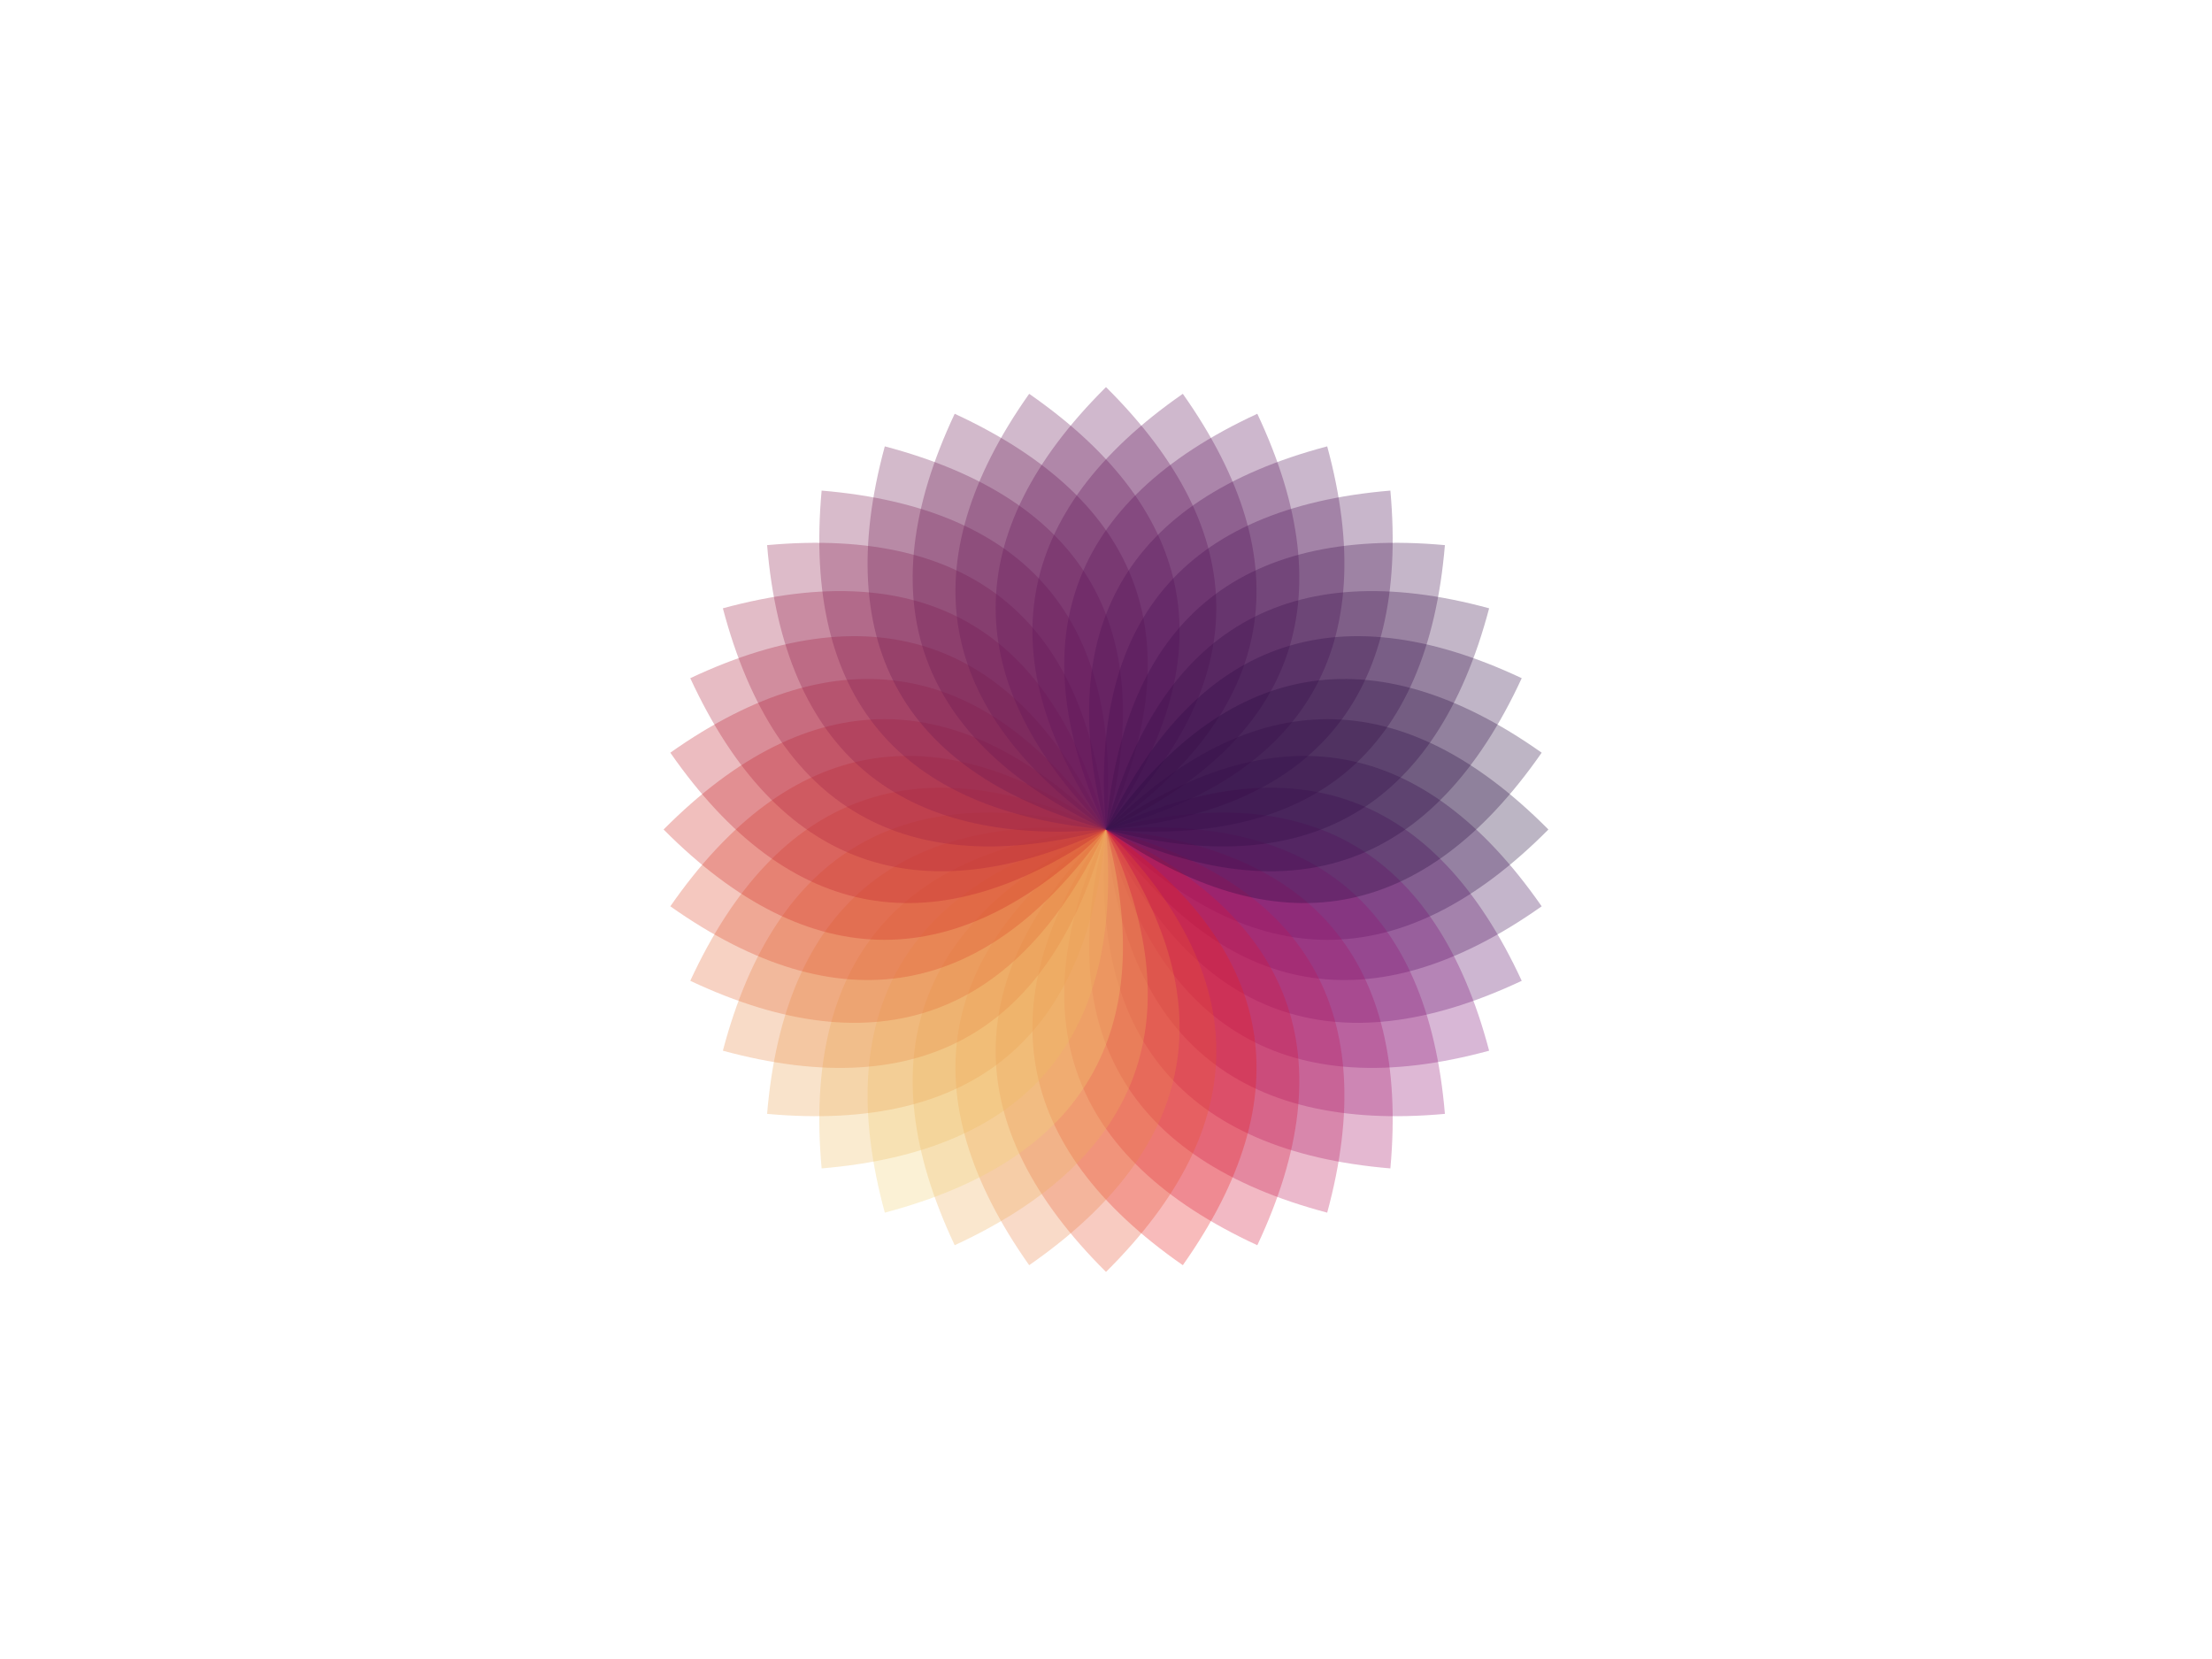
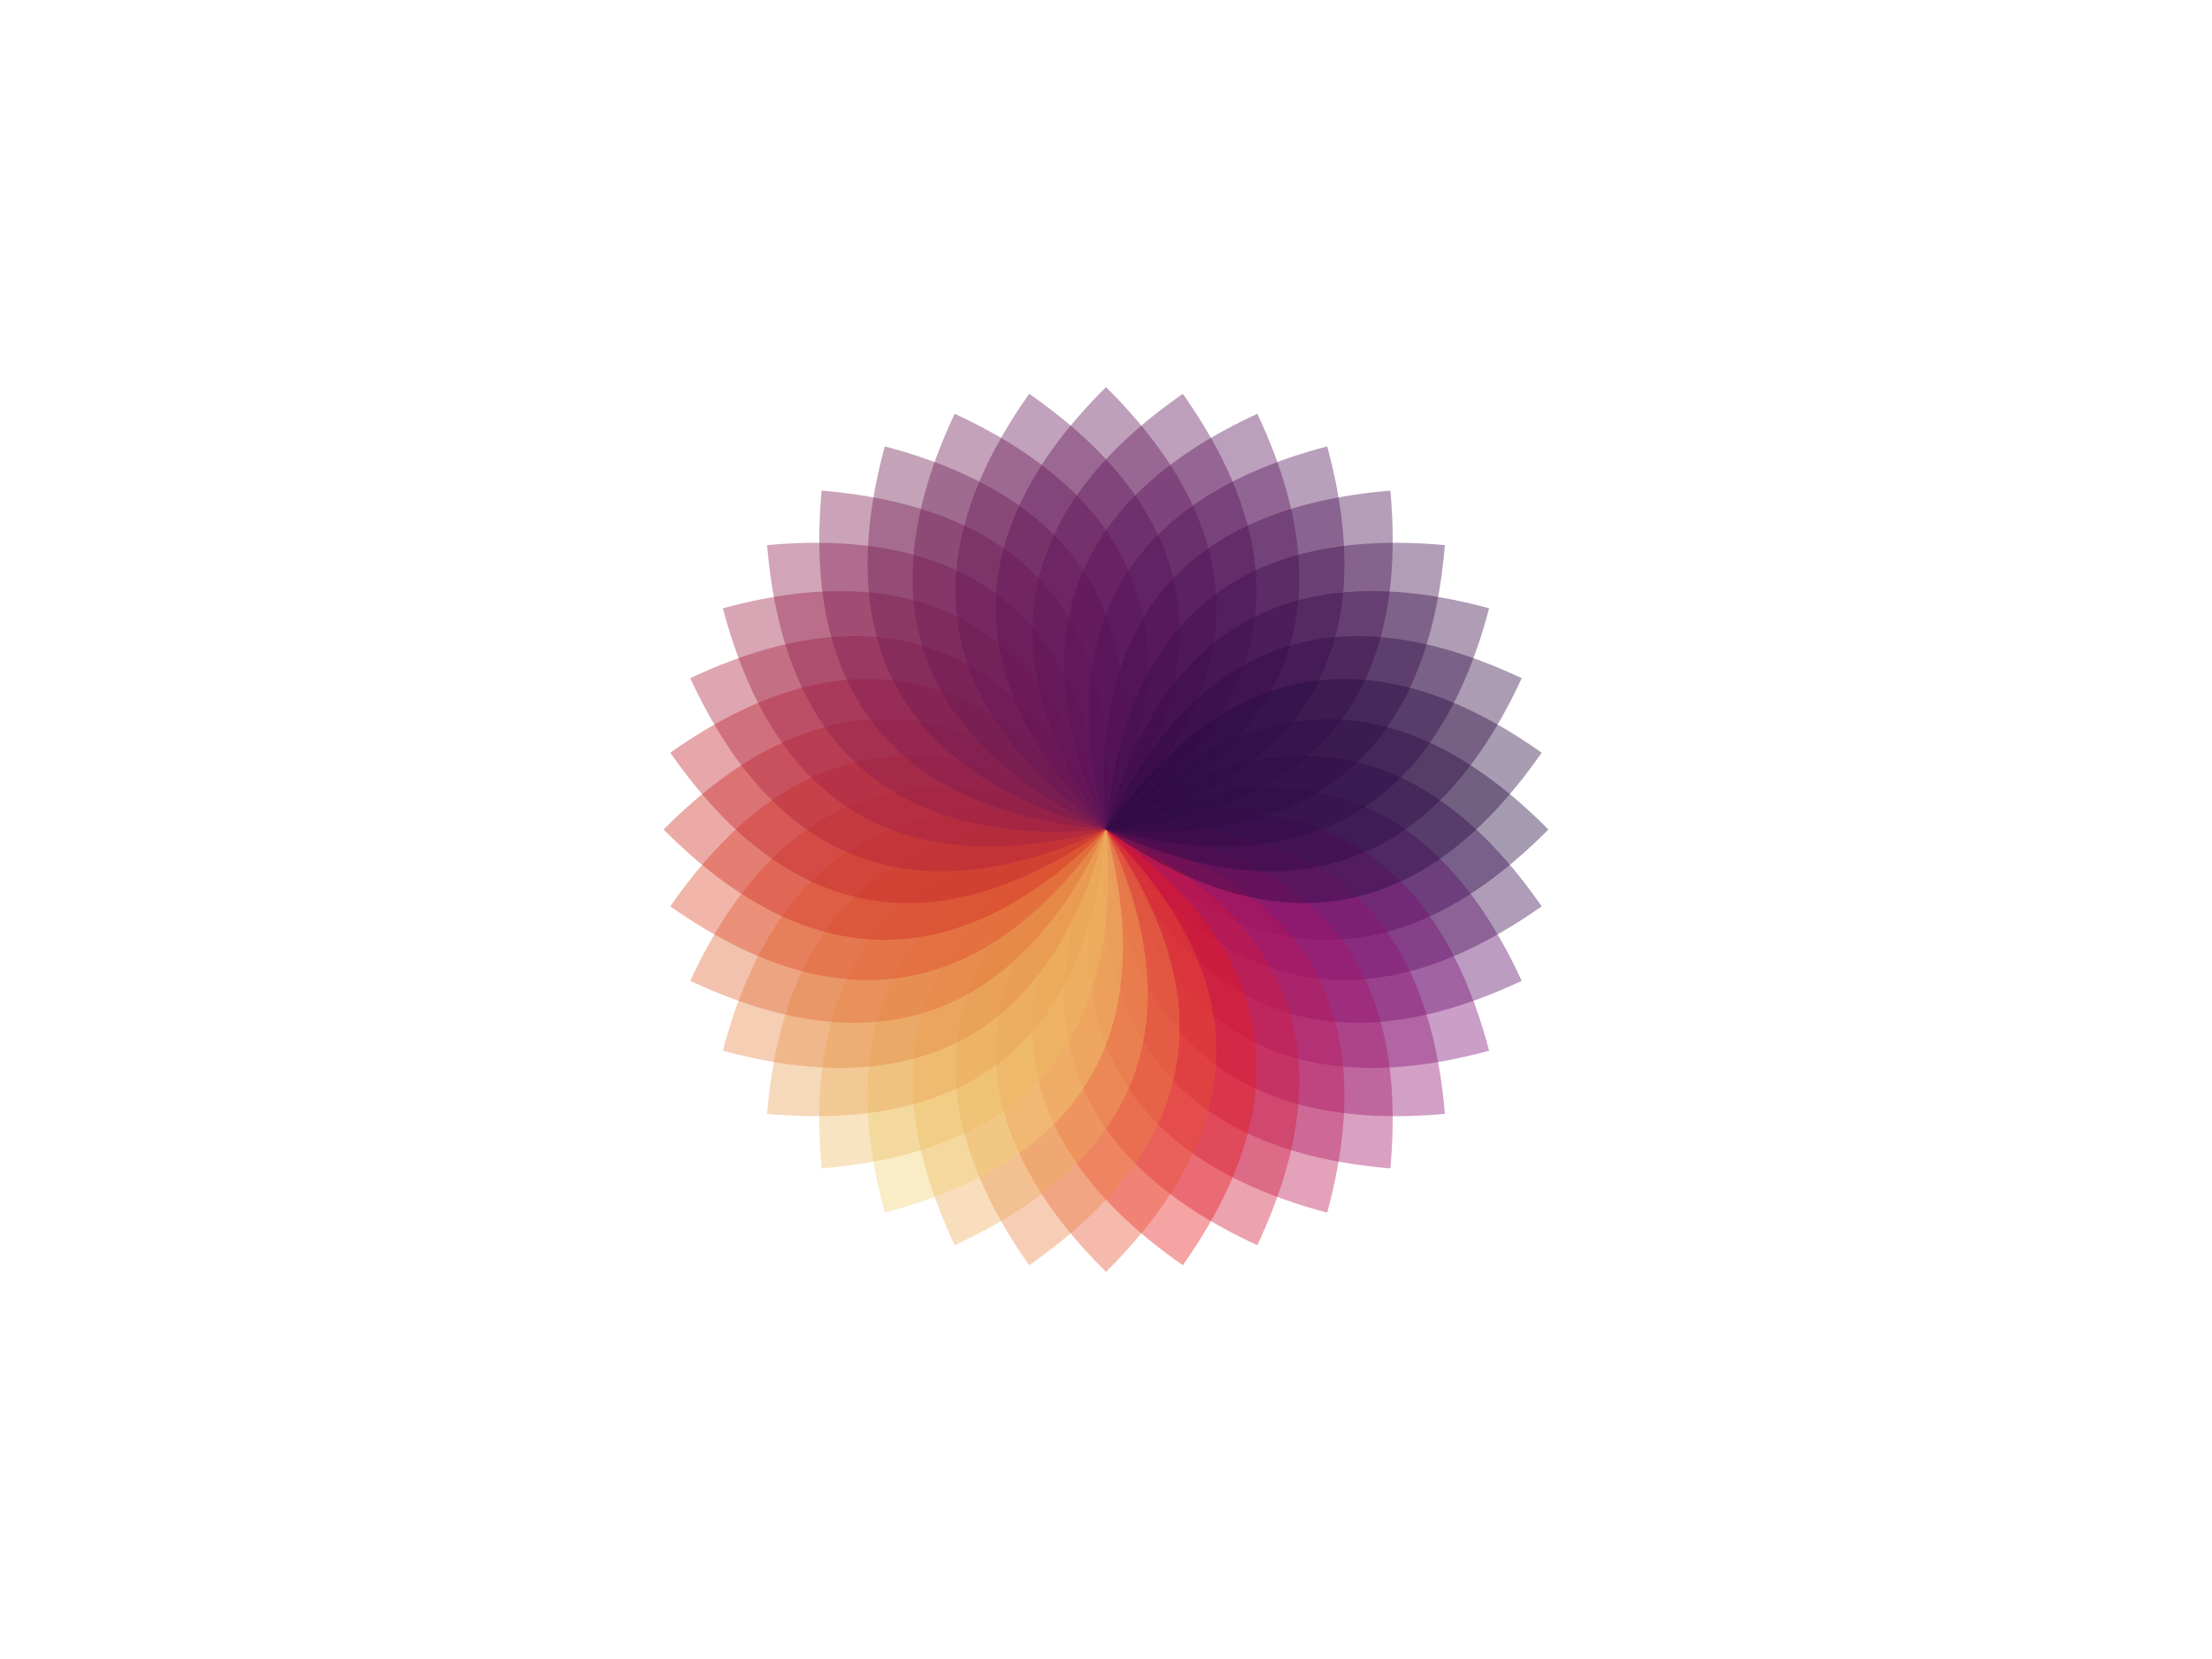
<svg xmlns="http://www.w3.org/2000/svg" viewBox="0 0 2000 1500">
  <rect fill="rgba(0,0,0,0)" width="2000" height="2000" />
  <defs>
    <g id="a">
-       <path fill-opacity="0.3" d="M0 0c133-133 268-133 400 0C268 133 133 133 0 0z" transform="">
+       <path fill-opacity="0.4" d="M0 0c133-133 268-133 400 0C268 133 133 133 0 0z" transform="">
        <animateTransform attributeType="xml" attributeName="transform" type="translate" dur="10s" values="0, 10; 100, 0; 0, 10" repeatCount="indefinite" />
      </path>
    </g>
  </defs>
  <g transform="" style="transform-origin:center">
    <g transform="">
      <g transform="translate(1000 750)">
        <use href="#a" fill="#20073A" />
        <use href="#a" fill="#390950" transform="rotate(10)" />
        <use href="#a" fill="#590c65" transform="rotate(20)" />
        <use href="#a" fill="#7b0e75" transform="rotate(30)" />
        <use href="#a" fill="#901171" transform="rotate(40)" />
        <use href="#a" fill="#a61366" transform="rotate(50)" />
        <use href="#a" fill="#bc1554" transform="rotate(60)" />
        <use href="#a" fill="#d2173a" transform="rotate(70)" />
        <use href="#a" fill="#e61b1b" transform="rotate(80)" />
        <use href="#a" fill="#e85331" transform="rotate(90)" />
        <use href="#a" fill="#eb8446" transform="rotate(100)" />
        <use href="#a" fill="#eeae5b" transform="rotate(110)" />
        <use href="#a" fill="#F0D171" transform="rotate(120)" />
        <use href="#a" fill="#edbb62" transform="rotate(130)" />
        <use href="#a" fill="#eaa153" transform="rotate(140)" />
        <use href="#a" fill="#e68544" transform="rotate(150)" />
        <use href="#a" fill="#e26736" transform="rotate(160)" />
        <use href="#a" fill="#de4628" transform="rotate(170)" />
        <use href="#a" fill="#d12b22" transform="rotate(180)" />
        <use href="#a" fill="#c0212c" transform="rotate(190)" />
        <use href="#a" fill="#af203b" transform="rotate(200)" />
        <use href="#a" fill="#9e1f45" transform="rotate(210)" />
        <use href="#a" fill="#8d1d4c" transform="rotate(220)" />
        <use href="#a" fill="#7d1b50" transform="rotate(230)" />
        <use href="#a" fill="#6D1950" transform="rotate(240)" />
        <use href="#a" fill="#691753" transform="rotate(250)" />
        <use href="#a" fill="#651555" transform="rotate(260)" />
        <use href="#a" fill="#611357" transform="rotate(270)" />
        <use href="#a" fill="#5d1259" transform="rotate(280)" />
        <use href="#a" fill="#581059" transform="rotate(290)" />
        <use href="#a" fill="#4f0f55" transform="rotate(300)" />
        <use href="#a" fill="#460d51" transform="rotate(310)" />
        <use href="#a" fill="#3e0c4c" transform="rotate(320)" />
        <use href="#a" fill="#360a48" transform="rotate(330)" />
        <use href="#a" fill="#2e0943" transform="rotate(340)" />
        <use href="#a" fill="#27083f" transform="rotate(350)" />
      </g>
    </g>
  </g>
</svg>
